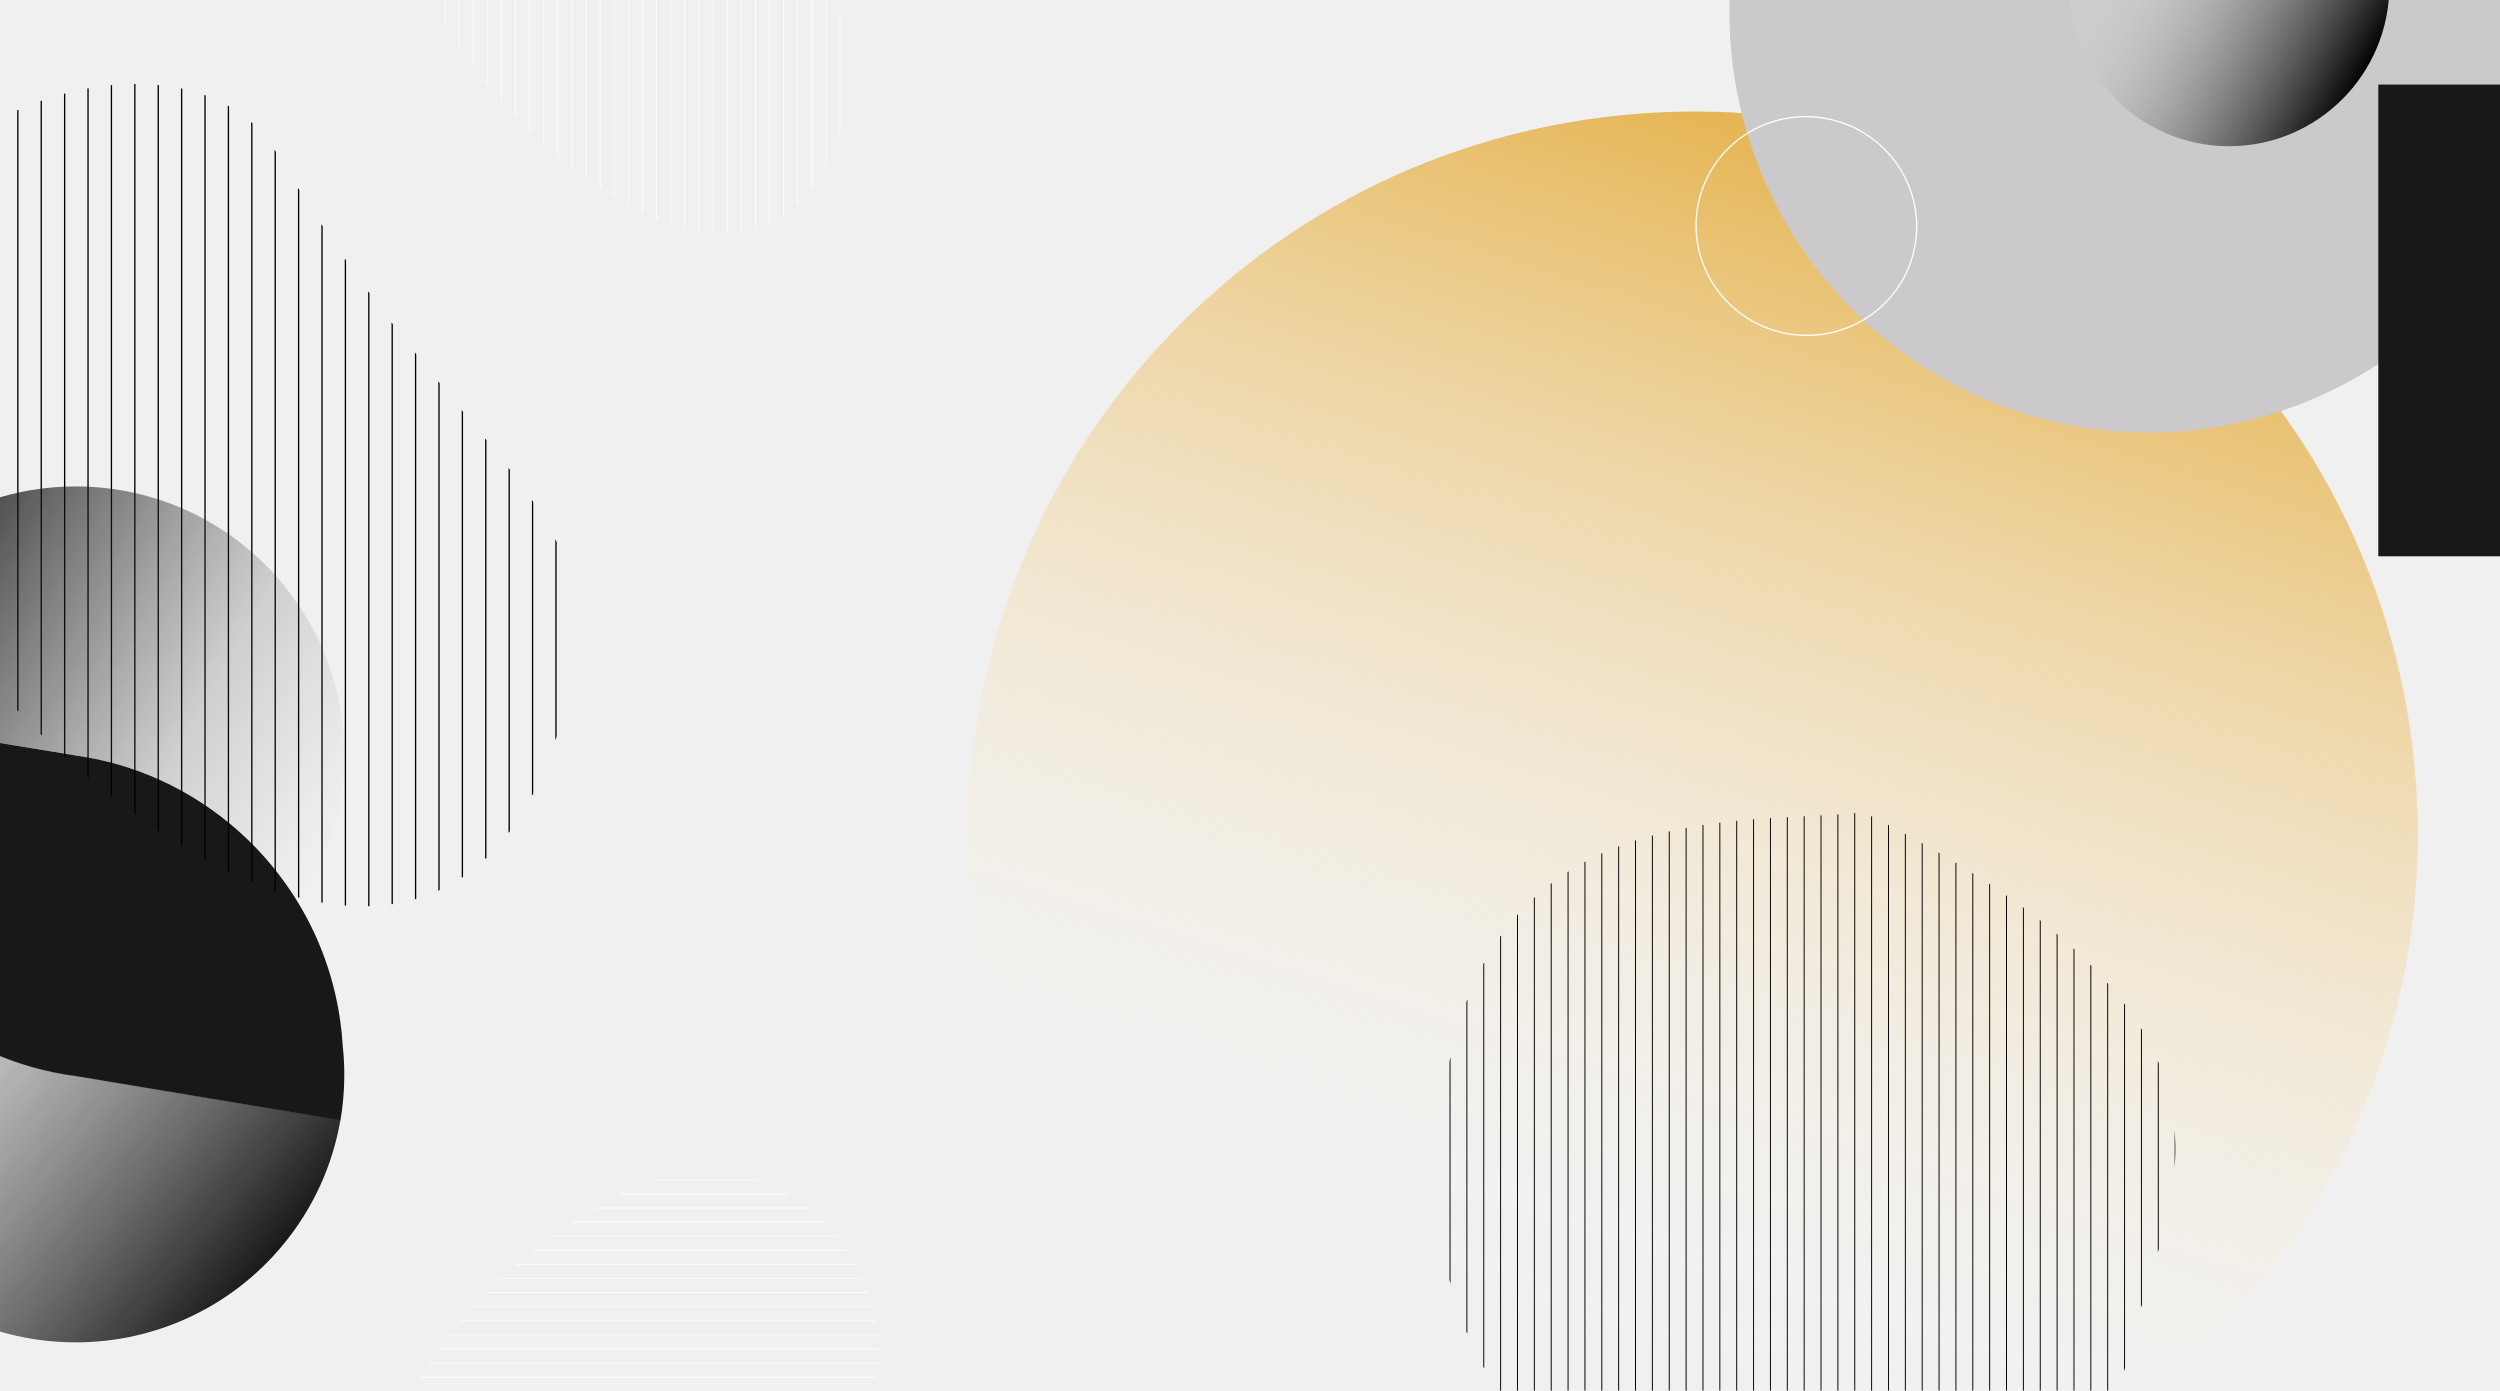
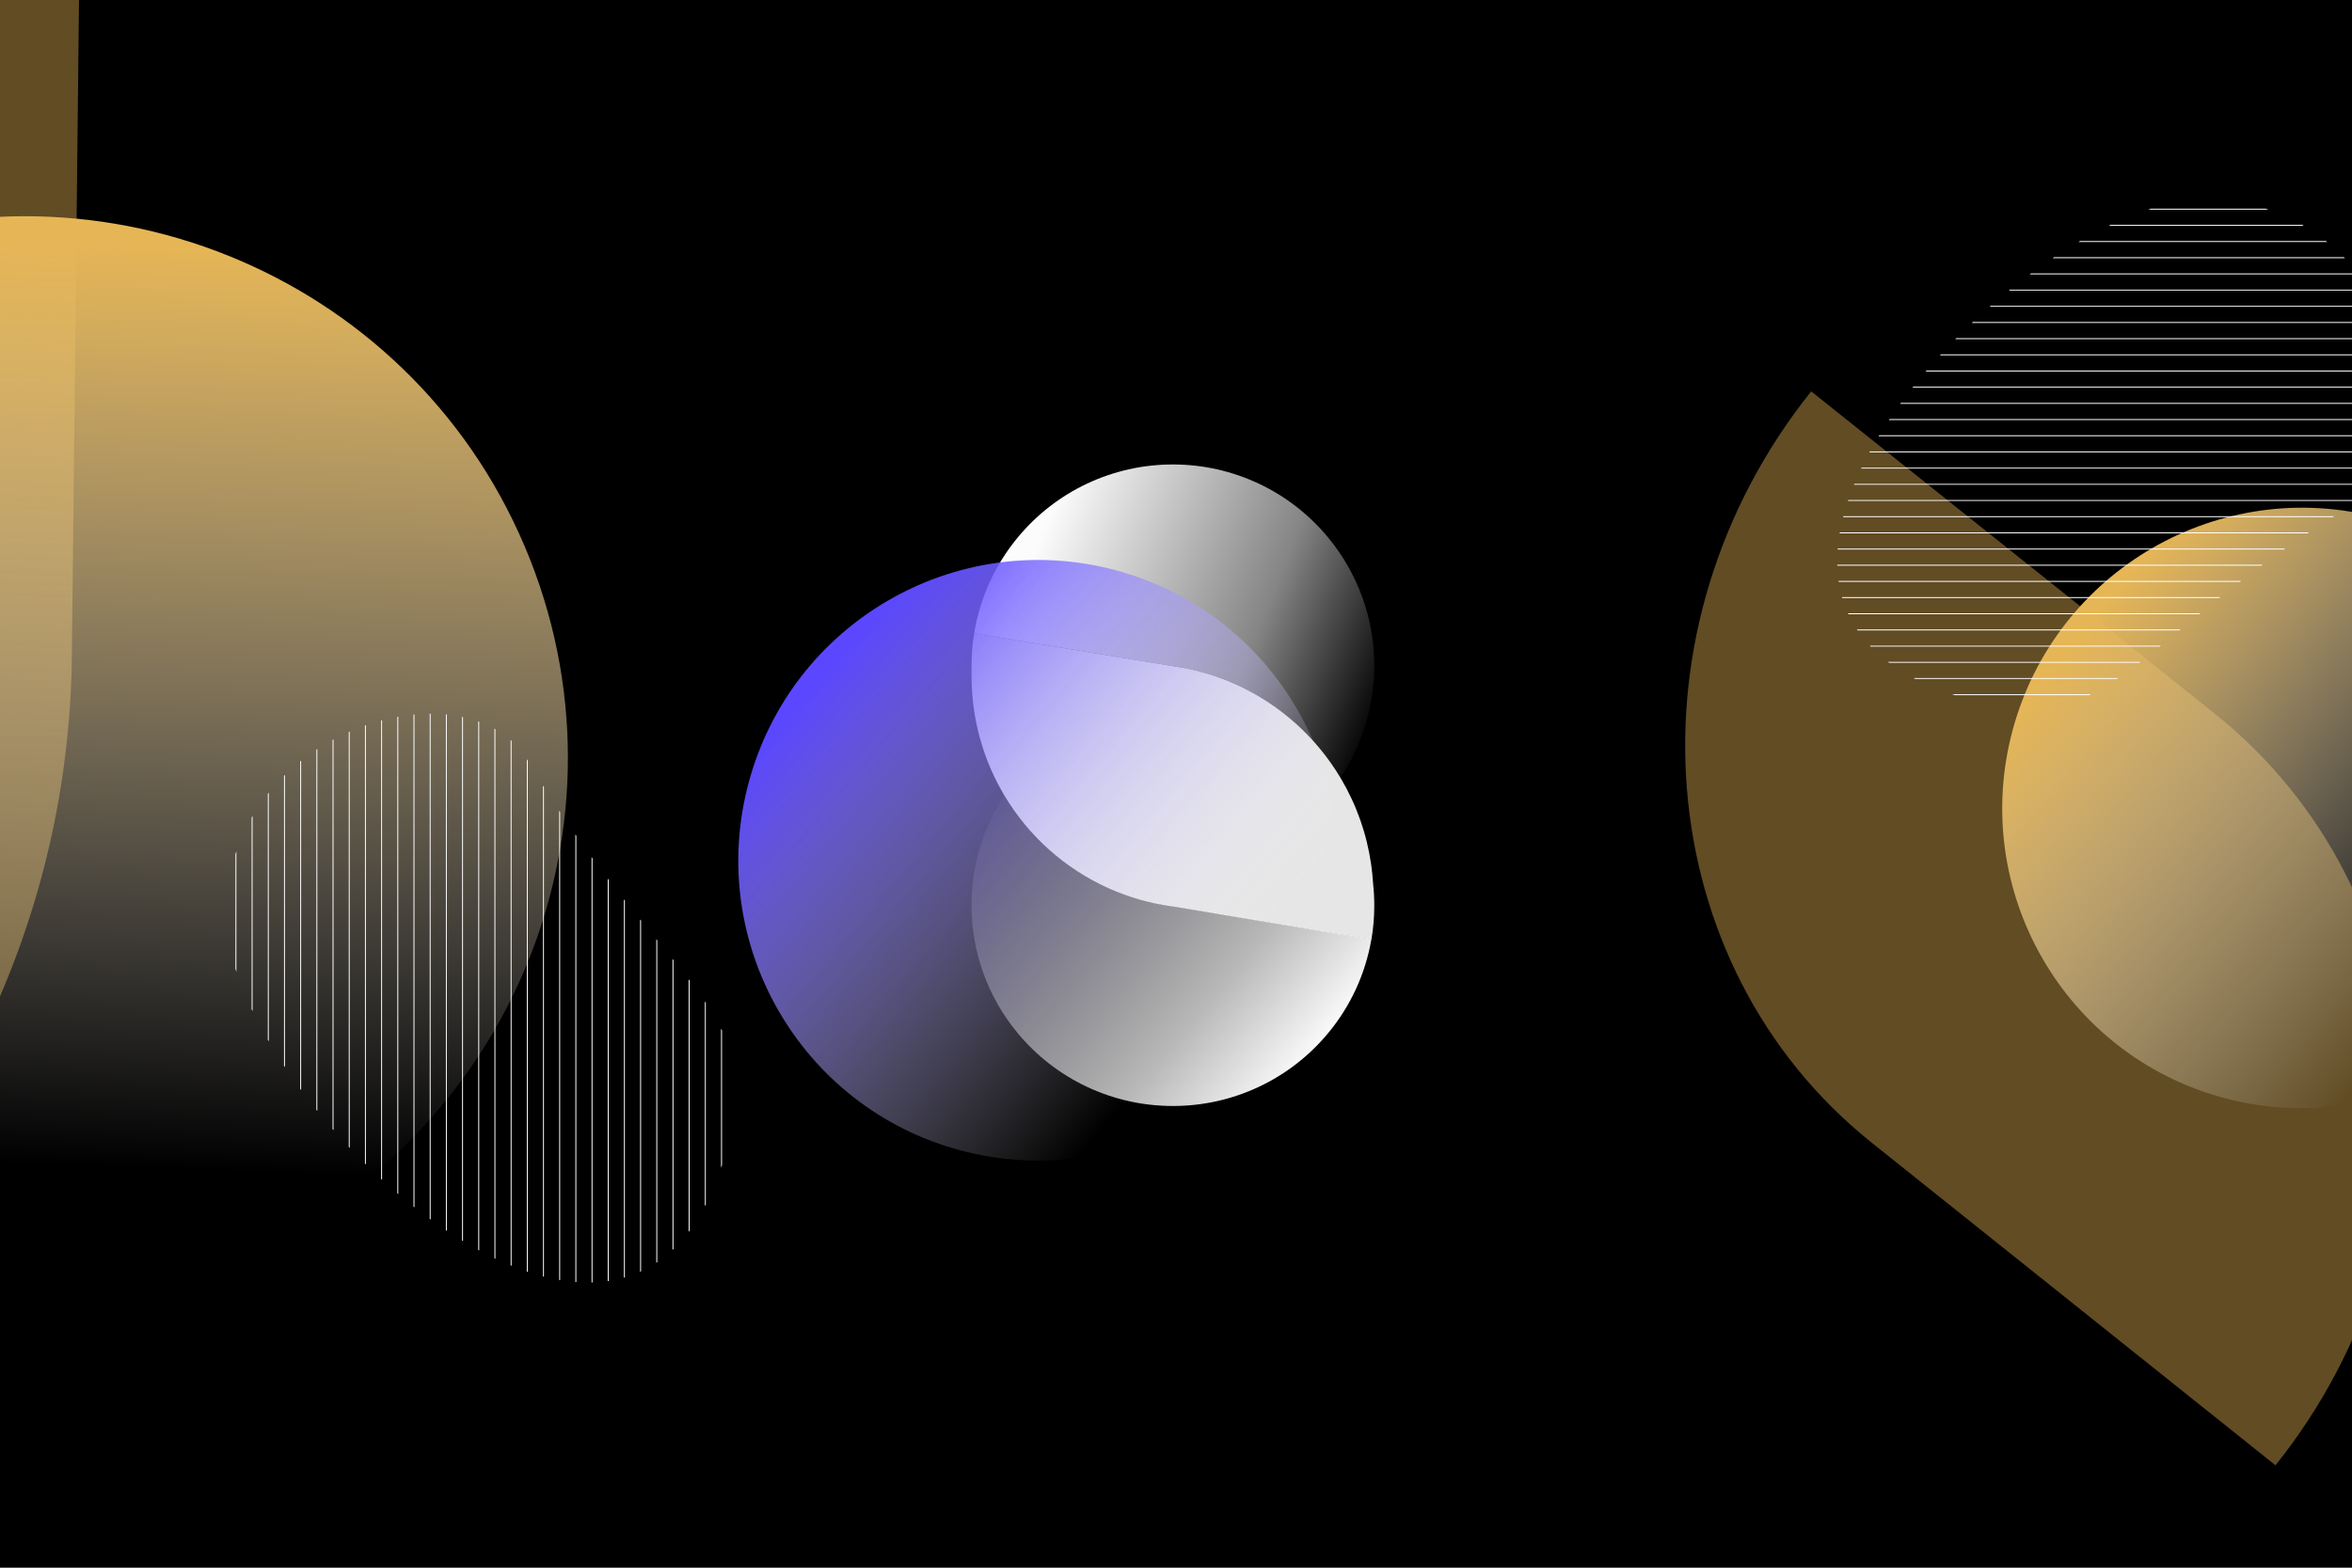
- <svg xmlns="http://www.w3.org/2000/svg" width="1920" height="1068">
+ <svg xmlns="http://www.w3.org/2000/svg" width="1800" height="1200" viewBox="0 0 1800 1200">
  <defs>
-     <linearGradient id="b" x1=".889" y1=".544" x2=".123" y2=".185" gradientUnits="objectBoundingBox">
+     <linearGradient id="a" y1="0.754" x2="0.939" y2="1.05" gradientUnits="objectBoundingBox">
+       <stop offset="0" stop-color="#fff" stop-opacity="0.988" />
+       <stop offset="0.618" stop-color="#fff" stop-opacity="0.522" />
+       <stop offset="1" stop-color="#fff" stop-opacity="0" />
+     </linearGradient>
+     <linearGradient id="b" x1="1" y1="0.649" x2="0" gradientUnits="objectBoundingBox">
+       <stop offset="0" stop-color="#fff" />
+       <stop offset="0.912" stop-color="#fff" stop-opacity="0.094" />
+       <stop offset="1" stop-color="#6c696a" stop-opacity="0" />
+     </linearGradient>
+     <linearGradient id="c" x1="0.889" y1="0.544" x2="0.123" y2="0.185" gradientUnits="objectBoundingBox">
      <stop offset="0" stop-color="#fff" stop-opacity="0" />
      <stop offset="1" stop-color="#e6b656" />
    </linearGradient>
-     <linearGradient id="e" x1="-.097" y1=".522" x2=".93" y2=".978" gradientUnits="objectBoundingBox">
-       <stop offset="0" />
-       <stop offset=".676" stop-color="#2f2f2f" stop-opacity=".192" />
-       <stop offset="1" stop-color="#6c696a" stop-opacity="0" />
+     <linearGradient id="d" x1="0.889" y1="0.544" x2="0.123" y2="0.185" gradientUnits="objectBoundingBox">
+       <stop offset="0" stop-color="#fff" stop-opacity="0" />
+       <stop offset="1" stop-color="#5b47ff" />
    </linearGradient>
-     <linearGradient id="f" x1="1" y1=".601" x2=".092" y2=".019" gradientUnits="objectBoundingBox">
-       <stop offset="0" />
-       <stop offset=".909" stop-color="#676767" stop-opacity=".094" />
-       <stop offset="1" stop-color="#6c696a" stop-opacity="0" />
-     </linearGradient>
-     <linearGradient id="g" x1=".896" y1=".738" x2=".051" y2=".267" gradientUnits="objectBoundingBox">
-       <stop offset="0" stop-color="#fff" stop-opacity="0" />
-       <stop offset="1" />
-     </linearGradient>
-     <clipPath id="c">
-       <path d="M3510.082 5957.668c0 207.978 476.13 656.192 562.669 230.374 26.744-131.591-90.511-170.466-227.79-402.122-66.943-112.965-334.879-36.23-334.879 171.748z" transform="translate(-3510.082 -5733.808)" fill="none" />
+     <clipPath id="f">
+       <path d="M3510.082,5888.141c0,143.386,328.257,452.4,387.918,158.827,18.438-90.723-62.4-117.523-157.044-277.233C3694.8,5691.854,3510.082,5744.757,3510.082,5888.141Z" transform="translate(-3510.082 -5733.807)" fill="none" />
    </clipPath>
-     <clipPath id="d">
-       <path d="M3408.313 5957.762c3.49 311.6 471.37 415.864 533.743 108.954 27.583-109 116.183-239.067-207.216-400.864-107.258 10.955-330.017-19.686-326.527 291.91z" transform="translate(-3408.272 -5665.852)" fill="none" />
+     <clipPath id="g">
+       <path d="M0,154.335c0,143.385,328.256,452.4,387.918,158.826,18.438-90.723-62.4-117.524-157.044-277.233C184.722-41.953,0,10.95,0,154.335Z" fill="none" />
    </clipPath>
-     <clipPath id="h">
-       <path d="M3510.082 5868.79c0 125.406 287.1 395.669 339.276 138.91 16.126-79.347-54.576-102.787-137.352-242.47-40.365-68.115-201.924-21.846-201.924 103.56z" transform="translate(-3510.082 -5733.808)" fill="none" />
-     </clipPath>
-     <clipPath id="a">
-       <path d="M0 0h1920v1068H0z" />
+     <clipPath id="i">
+       <rect width="1800" height="1200" />
    </clipPath>
  </defs>
-   <g clip-path="url(#a)">
-     <ellipse cx="555" cy="556.5" rx="555" ry="556.5" transform="rotate(83 880.07 1019.84)" fill="url(#b)" />
-     <ellipse cx="322.322" cy="323.289" rx="322.322" ry="323.289" transform="rotate(14.98 2181.972 5217.757)" fill="#cbc9cc" />
-     <g transform="translate(-123 64.48)" clip-path="url(#c)">
-       <path d="M567.448-241.332h1.027v936.437h-1.027zM549.479-241.332h1.027v936.437h-1.027zM531.51-241.332h1.027v936.437h-1.027zM513.541-241.332h1.027v936.437h-1.027zM495.572-241.332h1.027v936.437h-1.027zM477.603-241.332h1.027v936.437h-1.027zM459.634-241.332h1.027v936.437h-1.027zM441.666-241.332h1.027v936.437h-1.027zM423.697-241.332h1.027v936.437h-1.027zM405.728-241.332h1.027v936.437h-1.027zM387.759-241.332h1.027v936.437h-1.027zM369.79-241.332h1.027v936.437h-1.027zM351.821-241.332h1.027v936.437h-1.027zM333.852-241.332h1.027v936.437h-1.027zM315.883-241.332h1.027v936.437h-1.027zM297.914-241.332h1.027v936.437h-1.027zM279.945-241.332h1.027v936.437h-1.027zM261.976-241.332h1.027v936.437h-1.027zM244.007-241.332h1.027v936.437h-1.027zM226.039-241.332h1.027v936.437h-1.027zM208.07-241.332h1.027v936.437h-1.027zM190.101-241.332h1.027v936.437h-1.027zM172.132-241.332h1.027v936.437h-1.027zM154.163-241.332h1.027v936.437h-1.027zM136.194-241.332h1.027v936.437h-1.027zM118.225-241.332h1.027v936.437h-1.027zM100.256-241.332h1.027v936.437h-1.027zM82.287-241.332h1.027v936.437h-1.027zM64.318-241.332h1.027v936.437h-1.027zM46.349-241.332h1.027v936.437h-1.027zM28.38-241.332h1.027v936.437H28.38zM10.412-241.332h1.027v936.437h-1.027zM-7.557-241.332h1.027v936.437h-1.027zM-25.526-241.332h1.027v936.437h-1.027zM-43.495-241.332h1.027v936.437h-1.027zM-61.464-241.332h1.027v936.437h-1.027zM-79.433-241.332h1.027v936.437h-1.027zM-97.402-241.332h1.027v936.437h-1.027zM-115.371-241.332h1.027v936.437h-1.027zM-133.34-241.332h1.027v936.437h-1.027zM-151.309-241.332h1.027v936.437h-1.027zM-169.278-241.332h1.027v936.437h-1.027zM-187.247-241.332h1.027v936.437h-1.027zM-205.215-241.332h1.027v936.437h-1.027zM-223.184-241.332h1.027v936.437h-1.027zM-241.153-241.332h1.027v936.437h-1.027zM-259.122-241.332h1.027v936.437h-1.027zM-277.091-241.332h1.027v936.437h-1.027zM-295.06-241.332h1.027v936.437h-1.027zM-313.029-241.332h1.027v936.437h-1.027zM-330.998-241.332h1.027v936.437h-1.027zM-348.967-241.332h1.027v936.437h-1.027zM-366.936-241.332h1.027v936.437h-1.027zM-384.905-241.332h1.027v936.437h-1.027zM-402.874-241.332h1.027v936.437h-1.027zM-420.842-241.332h1.027v936.437h-1.027zM-438.811-241.332h1.027v936.437h-1.027zM-456.78-241.332h1.027v936.437h-1.027zM-474.749-241.332h1.027v936.437h-1.027zM-492.718-241.332h1.027v936.437h-1.027zM-510.687-241.332h1.027v936.437h-1.027z" />
-     </g>
-     <g transform="translate(1104.777 623.907)" clip-path="url(#d)">
-       <path d="M565.371-18.961h.74V655.98h-.74zM552.42-18.961h.74V655.98h-.74zM539.469-18.961h.74V655.98h-.74zM526.518-18.961h.74V655.98h-.74zM513.566-18.961h.74V655.98h-.74zM500.615-18.961h.74V655.98h-.74zM487.664-18.961h.74V655.98h-.74zM474.713-18.961h.74V655.98h-.74zM461.762-18.961h.74V655.98h-.74zM448.811-18.961h.74V655.98h-.74zM435.86-18.961h.74V655.98h-.74zM422.908-18.961h.74V655.98h-.74zM409.957-18.961h.74V655.98h-.74zM397.006-18.961h.74V655.98h-.74zM384.055-18.961h.74V655.98h-.74zM371.104-18.961h.74V655.98h-.74zM358.152-18.961h.74V655.98h-.74zM345.201-18.961h.74V655.98h-.74zM332.25-18.961h.74V655.98h-.74zM319.299-18.961h.74V655.98h-.74zM306.348-18.961h.74V655.98h-.74zM293.397-18.961h.74V655.98h-.74zM280.445-18.961h.74V655.98h-.74zM267.494-18.961h.74V655.98h-.74zM254.543-18.961h.74V655.98h-.74zM241.592-18.961h.74V655.98h-.74zM228.641-18.961h.74V655.98h-.74zM215.69-18.961h.74V655.98h-.74zM202.738-18.961h.74V655.98h-.74zM189.787-18.961h.74V655.98h-.74zM176.836-18.961h.74V655.98h-.74zM163.885-18.961h.74V655.98h-.74zM150.934-18.961h.74V655.98h-.74zM137.983-18.961h.74V655.98h-.74zM125.031-18.961h.74V655.98h-.74zM112.08-18.961h.74V655.98h-.74zM99.129-18.961h.74V655.98h-.74zM86.178-18.961h.74V655.98h-.74zM73.227-18.961h.74V655.98h-.74zM60.276-18.961h.74V655.98h-.74zM47.324-18.961h.74V655.98h-.74zM34.373-18.961h.74V655.98h-.74zM21.422-18.961h.74V655.98h-.74zM8.471-18.961h.74V655.98h-.74zM-4.48-18.961h.74V655.98h-.74zM-17.431-18.961h.74V655.98h-.74zM-30.383-18.961h.74V655.98h-.74zM-43.334-18.961h.74V655.98h-.74zM-56.285-18.961h.74V655.98h-.74zM-69.236-18.961h.74V655.98h-.74zM-82.187-18.961h.74V655.98h-.74zM-95.138-18.961h.74V655.98h-.74zM-108.09-18.961h.74V655.98h-.74zM-121.041-18.961h.74V655.98h-.74zM-133.992-18.961h.74V655.98h-.74zM-146.943-18.961h.74V655.98h-.74zM-159.894-18.961h.74V655.98h-.74zM-172.846-18.961h.74V655.98h-.74zM-185.797-18.961h.74V655.98h-.74zM-198.748-18.961h.74V655.98h-.74zM-211.699-18.961h.74V655.98h-.74z" />
-     </g>
-     <g opacity=".896">
-       <path d="M264.423 825.561c0 .346 0 .68-.011 1.025a204.146 204.146 0 01-2.951 33.867l-116.412-19.436-86.421-14.432c-.167-.023-.333-.047-.5-.066A236.7 236.7 0 01-7.93 807.748a237.674 237.674 0 01-106.541-94.924c-.211-.35-.422-.7-.621-1.043a238.193 238.193 0 01-32.514-105.467.021.021 0 010-.033q-.549-8.139-.555-16.4v-9.982a207.067 207.067 0 012.673-33.285l118.075 19.477 85.545 14.119v.08h.5a235.666 235.666 0 0164.361 18.764 240.392 240.392 0 01106.701 95.42c.21.346.41.7.621 1.055a238.757 238.757 0 0130.889 87.809q1.414 9.832 2.018 19.906a208.936 208.936 0 011.201 22.317z" />
-       <path d="M-55.435-5213.949v.387a205.249 205.249 0 01-34.726 114.191 240.414 240.414 0 00-106.707-95.429 235.941 235.941 0 00-64.361-18.766h-.5v-.074l-85.545-14.119-118.076-19.475a205.494 205.494 0 0144.431-97.937 205.888 205.888 0 01159.19-75.074 205.87 205.87 0 01159.19 75.074 205.462 205.462 0 0147.104 131.222z" transform="translate(319.857 5793.842)" fill="url(#e)" />
-       <path d="M-58.133-4967.1a204.593 204.593 0 01-44.064 95.885 206.084 206.084 0 01-159.268 74.963 206.118 206.118 0 01-159.268-74.963 204.518 204.518 0 01-47.015-129.754c-.011-.344-.011-.676-.011-1.021a204.48 204.48 0 0133.695-112.736 237.681 237.681 0 00106.541 94.922 236.7 236.7 0 0066.058 18.771c.166.02.333.043.5.064l86.421 14.432z" transform="translate(319.594 5827.174)" fill="url(#f)" />
-     </g>
-     <path fill="#181818" d="M1826.543 427.24V64.95h136.665v362.29z" />
-     <ellipse cx="123.127" cy="123.449" rx="123.127" ry="123.449" transform="rotate(180 917.521 56.141)" fill="url(#g)" />
-     <g transform="translate(313.457 -201.145)" clip-path="url(#h)">
-       <g fill="#fff">
-         <path d="M342.158-145.517h.619v564.65h-.619zM331.324-145.517h.619v564.65h-.619zM320.489-145.517h.619v564.65h-.619zM309.654-145.517h.619v564.65h-.619zM298.819-145.517h.619v564.65h-.619zM287.984-145.517h.619v564.65h-.619zM277.149-145.517h.619v564.65h-.619zM266.315-145.517h.619v564.65h-.619zM255.48-145.517h.619v564.65h-.619zM244.645-145.517h.619v564.65h-.619zM233.81-145.517h.619v564.65h-.619zM222.975-145.517h.619v564.65h-.619zM212.14-145.517h.619v564.65h-.619zM201.306-145.517h.619v564.65h-.619zM190.471-145.517h.619v564.65h-.619zM179.636-145.517h.619v564.65h-.619zM168.801-145.517h.619v564.65h-.619zM157.966-145.517h.619v564.65h-.619zM147.131-145.517h.619v564.65h-.619zM136.297-145.517h.619v564.65h-.619zM125.462-145.517h.619v564.65h-.619zM114.627-145.517h.619v564.65h-.619zM103.792-145.517h.619v564.65h-.619zM92.957-145.517h.619v564.65h-.619zM82.122-145.517h.619v564.65h-.619zM71.287-145.517h.619v564.65h-.619zM60.453-145.517h.619v564.65h-.619zM49.618-145.517h.619v564.65h-.619zM38.783-145.517h.619v564.65h-.619zM27.948-145.517h.619v564.65h-.619zM17.113-145.517h.619v564.65h-.619zM6.278-145.517h.619v564.65h-.619zM-4.556-145.517h.619v564.65h-.619zM-15.391-145.517h.619v564.65h-.619zM-26.226-145.517h.619v564.65h-.619zM-37.061-145.517h.619v564.65h-.619zM-47.896-145.517h.619v564.65h-.619zM-58.731-145.517h.619v564.65h-.619zM-69.565-145.517h.619v564.65h-.619zM-80.4-145.517h.619v564.65h-.619zM-91.235-145.517h.619v564.65h-.619zM-102.07-145.517h.619v564.65h-.619zM-112.905-145.517h.619v564.65h-.619zM-123.74-145.517h.619v564.65h-.619zM-134.575-145.517h.619v564.65h-.619zM-145.409-145.517h.619v564.65h-.619zM-156.244-145.517h.619v564.65h-.619zM-167.079-145.517h.619v564.65h-.619zM-177.914-145.517h.619v564.65h-.619zM-188.749-145.517h.619v564.65h-.619zM-199.584-145.517h.619v564.65h-.619zM-210.418-145.517h.619v564.65h-.619zM-221.253-145.517h.619v564.65h-.619zM-232.088-145.517h.619v564.65h-.619zM-242.923-145.517h.619v564.65h-.619zM-253.758-145.517h.619v564.65h-.619zM-264.593-145.517h.619v564.65h-.619zM-275.428-145.517h.619v564.65h-.619zM-286.262-145.517h.619v564.65h-.619zM-297.097-145.517h.619v564.65h-.619zM-307.932-145.517h.619v564.65h-.619z" />
+   <g id="h" clip-path="url(#i)">
+     <rect width="1800" height="1200" fill="#fff" />
+     <g transform="translate(-378.267 -132.094)">
+       <g transform="translate(-538.014 -92.328)">
+         <rect width="1229.122" height="2122.313" transform="translate(774.775 1445.135) rotate(-90)" />
+         <g transform="translate(1555.774 559.787)">
+           <g transform="translate(104.031 20.167)">
+             <g transform="translate(0)">
+               <path d="M-159.534-5055.862c0,.259,0,.5-.008.764a152.509,152.509,0,0,1-2.2,25.3l-86.966-14.521-64.561-10.781-.373-.051A176.783,176.783,0,0,1-363-5069.171a177.544,177.544,0,0,1-79.592-70.912c-.157-.262-.315-.524-.464-.782a177.927,177.927,0,0,1-24.293-78.786.015.015,0,0,1,0-.024q-.41-6.081-.414-12.256v-7.458a154.665,154.665,0,0,1,2-24.864l88.209,14.55,63.907,10.547v.06h.373a176.094,176.094,0,0,1,48.081,14.019,179.568,179.568,0,0,1,79.716,71.29c.157.257.307.522.464.788a178.344,178.344,0,0,1,23.075,65.6q1.056,7.348,1.508,14.87A156.108,156.108,0,0,1-159.534-5055.862Z" transform="translate(467.759 5393.5)" fill="#fff" opacity="0.902" />
+               <path d="M-159.121-5266.132v.289a153.341,153.341,0,0,1-25.942,85.308,179.6,179.6,0,0,0-79.716-71.289,176.232,176.232,0,0,0-48.081-14.019h-.373v-.056l-63.907-10.549-88.209-14.547a153.524,153.524,0,0,1,33.192-73.166,153.812,153.812,0,0,1,118.923-56.083A153.8,153.8,0,0,1-194.31-5364.16,153.5,153.5,0,0,1-159.121-5266.132Z" transform="translate(467.346 5420.244)" fill="url(#a)" />
+               <path d="M-161.747-5004.443a152.842,152.842,0,0,1-32.918,71.63,153.957,153.957,0,0,1-118.981,56,153.983,153.983,0,0,1-118.981-56,152.788,152.788,0,0,1-35.123-96.933c-.008-.259-.008-.5-.008-.764a152.75,152.75,0,0,1,25.172-84.22A177.57,177.57,0,0,0-363-5043.818a176.768,176.768,0,0,0,49.349,14.022c.124.015.249.032.373.05l64.561,10.781Z" transform="translate(467.759 5367.865)" fill="url(#b)" />
+             </g>
+           </g>
+           <g transform="translate(0 0)">
+             <rect width="526" height="526" transform="translate(-0.494 -0.364)" fill="none" />
+           </g>
+         </g>
+         <g transform="translate(2663.296 1349.129) rotate(-151)" opacity="0.421">
+           <path d="M6.357,0,396.173,66.113c215.285,36.51,358.341,251.7,319.518,480.623L325.872,480.625C110.576,444.11-32.471,228.939,6.357,0" transform="translate(0 0)" fill="#e6b656" fill-rule="evenodd" />
+         </g>
+         <g transform="translate(204.417 1445.422) rotate(-99)" opacity="0.421">
+           <path d="M11.5,0l705.47,119.649c389.612,66.075,648.508,455.515,578.248,869.809L589.749,869.813C200.116,803.73-58.764,414.323,11.5,0" transform="translate(0 0)" fill="#e6b656" fill-rule="evenodd" />
+         </g>
+         <ellipse cx="229.246" cy="229.817" rx="229.246" ry="229.817" transform="matrix(0.966, 0.259, -0.259, 0.966, 2516.025, 561.528)" fill="url(#c)" />
+         <ellipse cx="229.246" cy="229.817" rx="229.246" ry="229.817" transform="matrix(0.966, 0.259, -0.259, 0.966, 1548.735, 601.545)" fill="url(#d)" />
+         <ellipse cx="414.878" cy="415.913" rx="414.878" ry="415.913" transform="matrix(0.391, 0.921, -0.921, 0.391, 1155.645, 260.58)" fill="url(#c)" />
+         <g transform="translate(1089.297 770.752)">
+           <g transform="translate(0 0)" clip-path="url(#f)">
+             <g transform="translate(-352.08 -166.38)">
+               <rect width="0.708" height="645.604" transform="translate(743.294)" fill="#fff" />
+               <rect width="0.708" height="645.604" transform="translate(730.905)" fill="#fff" />
+               <rect width="0.708" height="645.604" transform="translate(718.517)" fill="#fff" />
+               <rect width="0.708" height="645.604" transform="translate(706.129)" fill="#fff" />
+               <rect width="0.708" height="645.604" transform="translate(693.741)" fill="#fff" />
+               <rect width="0.708" height="645.604" transform="translate(681.352)" fill="#fff" />
+               <rect width="0.708" height="645.604" transform="translate(668.964)" fill="#fff" />
+               <rect width="0.708" height="645.604" transform="translate(656.576)" fill="#fff" />
+               <rect width="0.708" height="645.604" transform="translate(644.188)" fill="#fff" />
+               <rect width="0.708" height="645.604" transform="translate(631.799)" fill="#fff" />
+               <rect width="0.708" height="645.604" transform="translate(619.411)" fill="#fff" />
+               <rect width="0.708" height="645.604" transform="translate(607.023)" fill="#fff" />
+               <rect width="0.708" height="645.604" transform="translate(594.635)" fill="#fff" />
+               <rect width="0.708" height="645.604" transform="translate(582.247)" fill="#fff" />
+               <rect width="0.708" height="645.604" transform="translate(569.858)" fill="#fff" />
+               <rect width="0.708" height="645.604" transform="translate(557.47)" fill="#fff" />
+               <rect width="0.708" height="645.604" transform="translate(545.082)" fill="#fff" />
+               <rect width="0.708" height="645.604" transform="translate(532.694)" fill="#fff" />
+               <rect width="0.708" height="645.604" transform="translate(520.306)" fill="#fff" />
+               <rect width="0.708" height="645.604" transform="translate(507.917)" fill="#fff" />
+               <rect width="0.708" height="645.604" transform="translate(495.529)" fill="#fff" />
+               <rect width="0.708" height="645.604" transform="translate(483.141)" fill="#fff" />
+               <rect width="0.708" height="645.604" transform="translate(470.753)" fill="#fff" />
+               <rect width="0.708" height="645.604" transform="translate(458.364)" fill="#fff" />
+               <rect width="0.708" height="645.604" transform="translate(445.976)" fill="#fff" />
+               <rect width="0.708" height="645.604" transform="translate(433.588)" fill="#fff" />
+               <rect width="0.708" height="645.604" transform="translate(421.2)" fill="#fff" />
+               <rect width="0.708" height="645.604" transform="translate(408.811)" fill="#fff" />
+               <rect width="0.708" height="645.604" transform="translate(396.423)" fill="#fff" />
+               <rect width="0.708" height="645.604" transform="translate(384.035)" fill="#fff" />
+               <rect width="0.708" height="645.604" transform="translate(371.647)" fill="#fff" />
+               <rect width="0.708" height="645.604" transform="translate(359.259)" fill="#fff" />
+               <rect width="0.708" height="645.604" transform="translate(346.87)" fill="#fff" />
+               <rect width="0.708" height="645.604" transform="translate(334.482)" fill="#fff" />
+               <rect width="0.708" height="645.604" transform="translate(322.094)" fill="#fff" />
+               <rect width="0.708" height="645.604" transform="translate(309.706)" fill="#fff" />
+               <rect width="0.708" height="645.604" transform="translate(297.317)" fill="#fff" />
+               <rect width="0.708" height="645.604" transform="translate(284.929)" fill="#fff" />
+               <rect width="0.708" height="645.604" transform="translate(272.541)" fill="#fff" />
+               <rect width="0.708" height="645.604" transform="translate(260.153)" fill="#fff" />
+               <rect width="0.708" height="645.604" transform="translate(247.765)" fill="#fff" />
+               <rect width="0.708" height="645.604" transform="translate(235.376)" fill="#fff" />
+               <rect width="0.708" height="645.604" transform="translate(222.988)" fill="#fff" />
+               <rect width="0.708" height="645.604" transform="translate(210.6)" fill="#fff" />
+               <rect width="0.708" height="645.604" transform="translate(198.212)" fill="#fff" />
+               <rect width="0.708" height="645.604" transform="translate(185.823)" fill="#fff" />
+               <rect width="0.708" height="645.604" transform="translate(173.435)" fill="#fff" />
+               <rect width="0.708" height="645.604" transform="translate(161.047)" fill="#fff" />
+               <rect width="0.708" height="645.604" transform="translate(148.659)" fill="#fff" />
+               <rect width="0.708" height="645.604" transform="translate(136.27)" fill="#fff" />
+               <rect width="0.708" height="645.604" transform="translate(123.882)" fill="#fff" />
+               <rect width="0.708" height="645.604" transform="translate(111.494)" fill="#fff" />
+               <rect width="0.708" height="645.604" transform="translate(99.106)" fill="#fff" />
+               <rect width="0.708" height="645.604" transform="translate(86.718)" fill="#fff" />
+               <rect width="0.708" height="645.604" transform="translate(74.329)" fill="#fff" />
+               <rect width="0.708" height="645.604" transform="translate(61.941)" fill="#fff" />
+               <rect width="0.708" height="645.604" transform="translate(49.553)" fill="#fff" />
+               <rect width="0.708" height="645.604" transform="translate(37.165)" fill="#fff" />
+               <rect width="0.708" height="645.604" transform="translate(24.776)" fill="#fff" />
+               <rect width="0.708" height="645.604" transform="translate(12.388)" fill="#fff" />
+               <rect width="0.708" height="645.604" fill="#fff" />
+             </g>
+           </g>
+         </g>
+         <g transform="translate(2757.708 376.995) rotate(90)">
+           <g transform="translate(0 0)" clip-path="url(#g)">
+             <g transform="translate(-352.08 -166.38)">
+               <rect width="0.708" height="645.604" transform="translate(743.293)" fill="#fff" />
+               <rect width="0.708" height="645.604" transform="translate(730.905)" fill="#fff" />
+               <rect width="0.708" height="645.604" transform="translate(718.517)" fill="#fff" />
+               <rect width="0.708" height="645.604" transform="translate(706.129)" fill="#fff" />
+               <rect width="0.708" height="645.604" transform="translate(693.741)" fill="#fff" />
+               <rect width="0.708" height="645.604" transform="translate(681.352)" fill="#fff" />
+               <rect width="0.708" height="645.604" transform="translate(668.964)" fill="#fff" />
+               <rect width="0.708" height="645.604" transform="translate(656.576)" fill="#fff" />
+               <rect width="0.708" height="645.604" transform="translate(644.188)" fill="#fff" />
+               <rect width="0.708" height="645.604" transform="translate(631.799)" fill="#fff" />
+               <rect width="0.708" height="645.604" transform="translate(619.411)" fill="#fff" />
+               <rect width="0.708" height="645.604" transform="translate(607.023)" fill="#fff" />
+               <rect width="0.708" height="645.604" transform="translate(594.635)" fill="#fff" />
+               <rect width="0.708" height="645.604" transform="translate(582.247)" fill="#fff" />
+               <rect width="0.708" height="645.604" transform="translate(569.858)" fill="#fff" />
+               <rect width="0.708" height="645.604" transform="translate(557.47)" fill="#fff" />
+               <rect width="0.708" height="645.604" transform="translate(545.082)" fill="#fff" />
+               <rect width="0.708" height="645.604" transform="translate(532.694)" fill="#fff" />
+               <rect width="0.708" height="645.604" transform="translate(520.305)" fill="#fff" />
+               <rect width="0.708" height="645.604" transform="translate(507.917)" fill="#fff" />
+               <rect width="0.708" height="645.604" transform="translate(495.529)" fill="#fff" />
+               <rect width="0.708" height="645.604" transform="translate(483.141)" fill="#fff" />
+               <rect width="0.708" height="645.604" transform="translate(470.753)" fill="#fff" />
+               <rect width="0.708" height="645.604" transform="translate(458.364)" fill="#fff" />
+               <rect width="0.708" height="645.604" transform="translate(445.976)" fill="#fff" />
+               <rect width="0.708" height="645.604" transform="translate(433.588)" fill="#fff" />
+               <rect width="0.708" height="645.604" transform="translate(421.2)" fill="#fff" />
+               <rect width="0.708" height="645.604" transform="translate(408.811)" fill="#fff" />
+               <rect width="0.708" height="645.604" transform="translate(396.423)" fill="#fff" />
+               <rect width="0.708" height="645.604" transform="translate(384.035)" fill="#fff" />
+               <rect width="0.708" height="645.604" transform="translate(371.647)" fill="#fff" />
+               <rect width="0.708" height="645.604" transform="translate(359.259)" fill="#fff" />
+               <rect width="0.708" height="645.604" transform="translate(346.87)" fill="#fff" />
+               <rect width="0.708" height="645.604" transform="translate(334.482)" fill="#fff" />
+               <rect width="0.708" height="645.604" transform="translate(322.094)" fill="#fff" />
+               <rect width="0.708" height="645.604" transform="translate(309.706)" fill="#fff" />
+               <rect width="0.708" height="645.604" transform="translate(297.317)" fill="#fff" />
+               <rect width="0.708" height="645.604" transform="translate(284.929)" fill="#fff" />
+               <rect width="0.708" height="645.604" transform="translate(272.541)" fill="#fff" />
+               <rect width="0.708" height="645.604" transform="translate(260.153)" fill="#fff" />
+               <rect width="0.708" height="645.604" transform="translate(247.765)" fill="#fff" />
+               <rect width="0.708" height="645.604" transform="translate(235.376)" fill="#fff" />
+               <rect width="0.708" height="645.604" transform="translate(222.988)" fill="#fff" />
+               <rect width="0.708" height="645.604" transform="translate(210.6)" fill="#fff" />
+               <rect width="0.708" height="645.604" transform="translate(198.212)" fill="#fff" />
+               <rect width="0.708" height="645.604" transform="translate(185.823)" fill="#fff" />
+               <rect width="0.708" height="645.604" transform="translate(173.435)" fill="#fff" />
+               <rect width="0.708" height="645.604" transform="translate(161.047)" fill="#fff" />
+               <rect width="0.708" height="645.604" transform="translate(148.659)" fill="#fff" />
+               <rect width="0.708" height="645.604" transform="translate(136.27)" fill="#fff" />
+               <rect width="0.708" height="645.604" transform="translate(123.882)" fill="#fff" />
+               <rect width="0.708" height="645.604" transform="translate(111.494)" fill="#fff" />
+               <rect width="0.708" height="645.604" transform="translate(99.106)" fill="#fff" />
+               <rect width="0.708" height="645.604" transform="translate(86.718)" fill="#fff" />
+               <rect width="0.708" height="645.604" transform="translate(74.329)" fill="#fff" />
+               <rect width="0.708" height="645.604" transform="translate(61.941)" fill="#fff" />
+               <rect width="0.708" height="645.604" transform="translate(49.553)" fill="#fff" />
+               <rect width="0.708" height="645.604" transform="translate(37.165)" fill="#fff" />
+               <rect width="0.708" height="645.604" transform="translate(24.776)" fill="#fff" />
+               <rect width="0.708" height="645.604" transform="translate(12.388)" fill="#fff" />
+               <rect width="0.708" height="645.604" fill="#fff" />
+             </g>
+           </g>
+         </g>
      </g>
    </g>
-     <g transform="rotate(90 -112.406 787.068)" clip-path="url(#h)">
-       <g fill="#fff">
-         <path d="M342.158-145.517h.619v564.65h-.619zM331.324-145.517h.619v564.65h-.619zM320.489-145.517h.619v564.65h-.619zM309.654-145.517h.619v564.65h-.619zM298.819-145.517h.619v564.65h-.619zM287.984-145.517h.619v564.65h-.619zM277.149-145.517h.619v564.65h-.619zM266.315-145.517h.619v564.65h-.619zM255.48-145.517h.619v564.65h-.619zM244.645-145.517h.619v564.65h-.619zM233.81-145.517h.619v564.65h-.619zM222.975-145.517h.619v564.65h-.619zM212.14-145.517h.619v564.65h-.619zM201.306-145.517h.619v564.65h-.619zM190.471-145.517h.619v564.65h-.619zM179.636-145.517h.619v564.65h-.619zM168.801-145.517h.619v564.65h-.619zM157.966-145.517h.619v564.65h-.619zM147.131-145.517h.619v564.65h-.619zM136.297-145.517h.619v564.65h-.619zM125.462-145.517h.619v564.65h-.619zM114.627-145.517h.619v564.65h-.619zM103.792-145.517h.619v564.65h-.619zM92.957-145.517h.619v564.65h-.619zM82.122-145.517h.619v564.65h-.619zM71.287-145.517h.619v564.65h-.619zM60.453-145.517h.619v564.65h-.619zM49.618-145.517h.619v564.65h-.619zM38.783-145.517h.619v564.65h-.619zM27.948-145.517h.619v564.65h-.619zM17.113-145.517h.619v564.65h-.619zM6.278-145.517h.619v564.65h-.619zM-4.556-145.517h.619v564.65h-.619zM-15.391-145.517h.619v564.65h-.619zM-26.226-145.517h.619v564.65h-.619zM-37.061-145.517h.619v564.65h-.619zM-47.896-145.517h.619v564.65h-.619zM-58.731-145.517h.619v564.65h-.619zM-69.565-145.517h.619v564.65h-.619zM-80.4-145.517h.619v564.65h-.619zM-91.235-145.517h.619v564.65h-.619zM-102.07-145.517h.619v564.65h-.619zM-112.905-145.517h.619v564.65h-.619zM-123.74-145.517h.619v564.65h-.619zM-134.575-145.517h.619v564.65h-.619zM-145.409-145.517h.619v564.65h-.619zM-156.244-145.517h.619v564.65h-.619zM-167.079-145.517h.619v564.65h-.619zM-177.914-145.517h.619v564.65h-.619zM-188.749-145.517h.619v564.65h-.619zM-199.584-145.517h.619v564.65h-.619zM-210.418-145.517h.619v564.65h-.619zM-221.253-145.517h.619v564.65h-.619zM-232.088-145.517h.619v564.65h-.619zM-242.923-145.517h.619v564.65h-.619zM-253.758-145.517h.619v564.65h-.619zM-264.593-145.517h.619v564.65h-.619zM-275.428-145.517h.619v564.65h-.619zM-286.262-145.517h.619v564.65h-.619zM-297.097-145.517h.619v564.65h-.619zM-307.932-145.517h.619v564.65h-.619z" />
-       </g>
-     </g>
-     <ellipse cx="83.918" cy="84.772" rx="83.918" ry="84.772" transform="rotate(105.01 701.545 629.146)" fill="none" stroke="#fff" />
  </g>
</svg>
